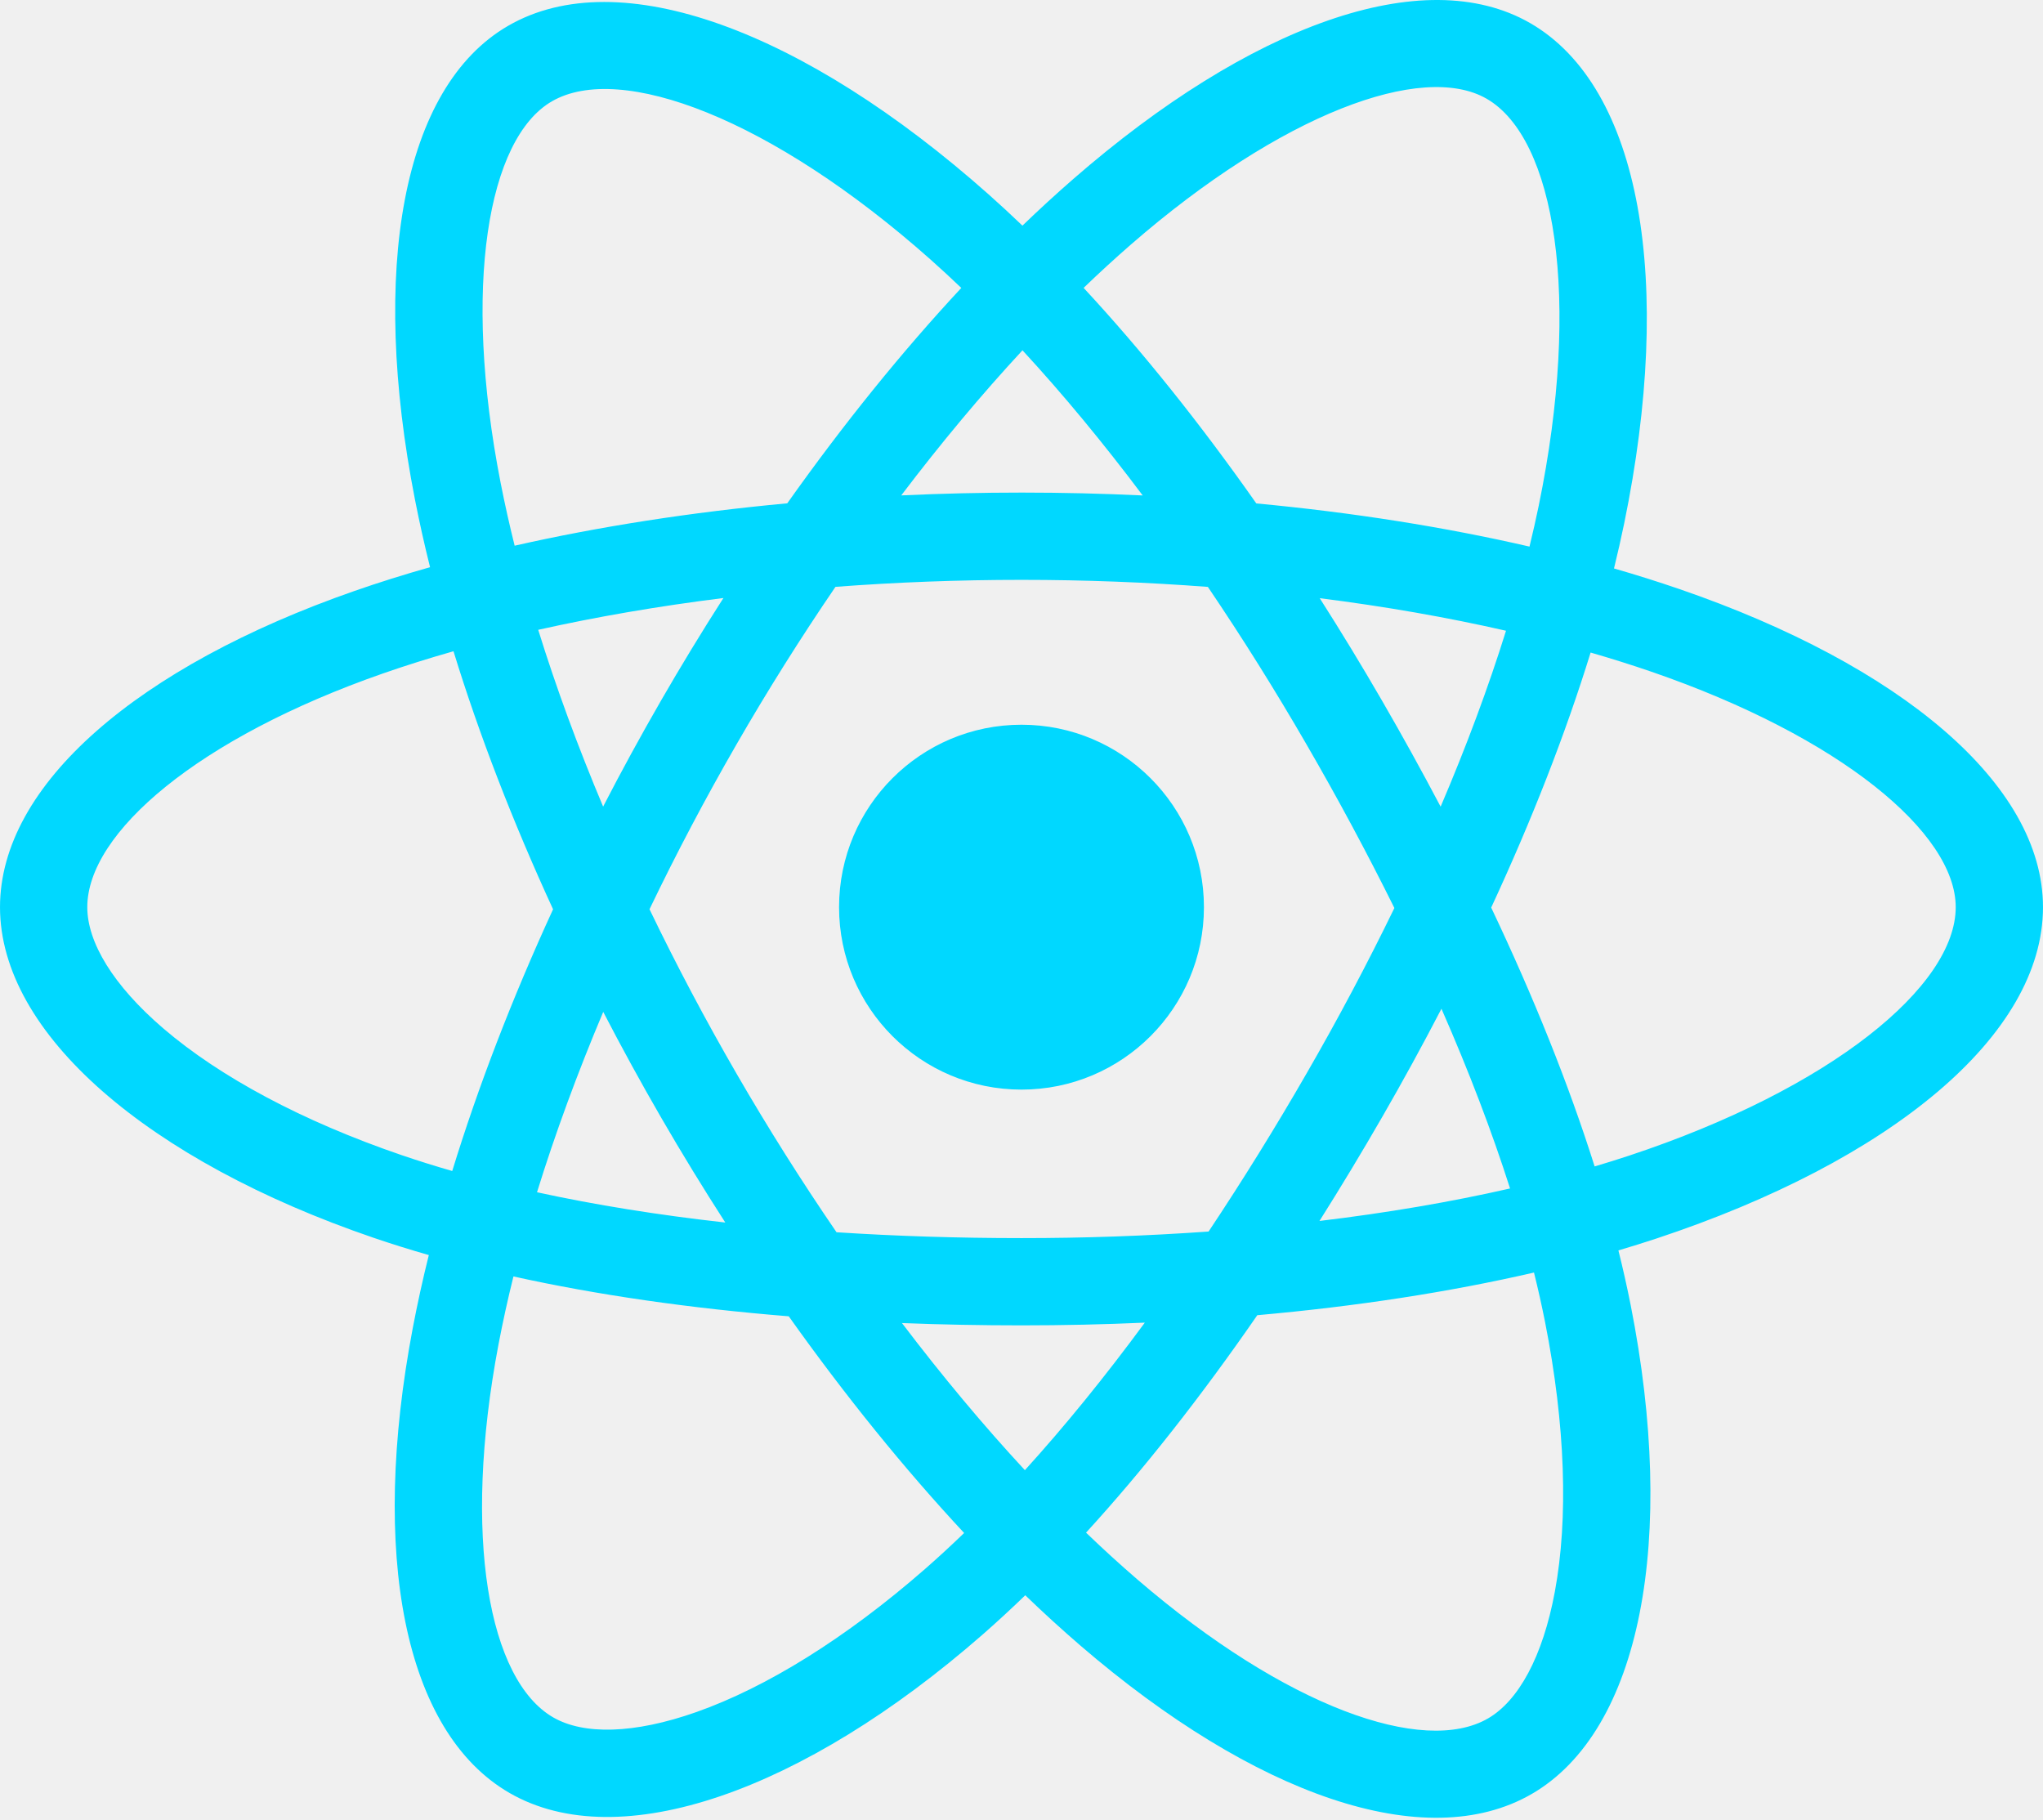
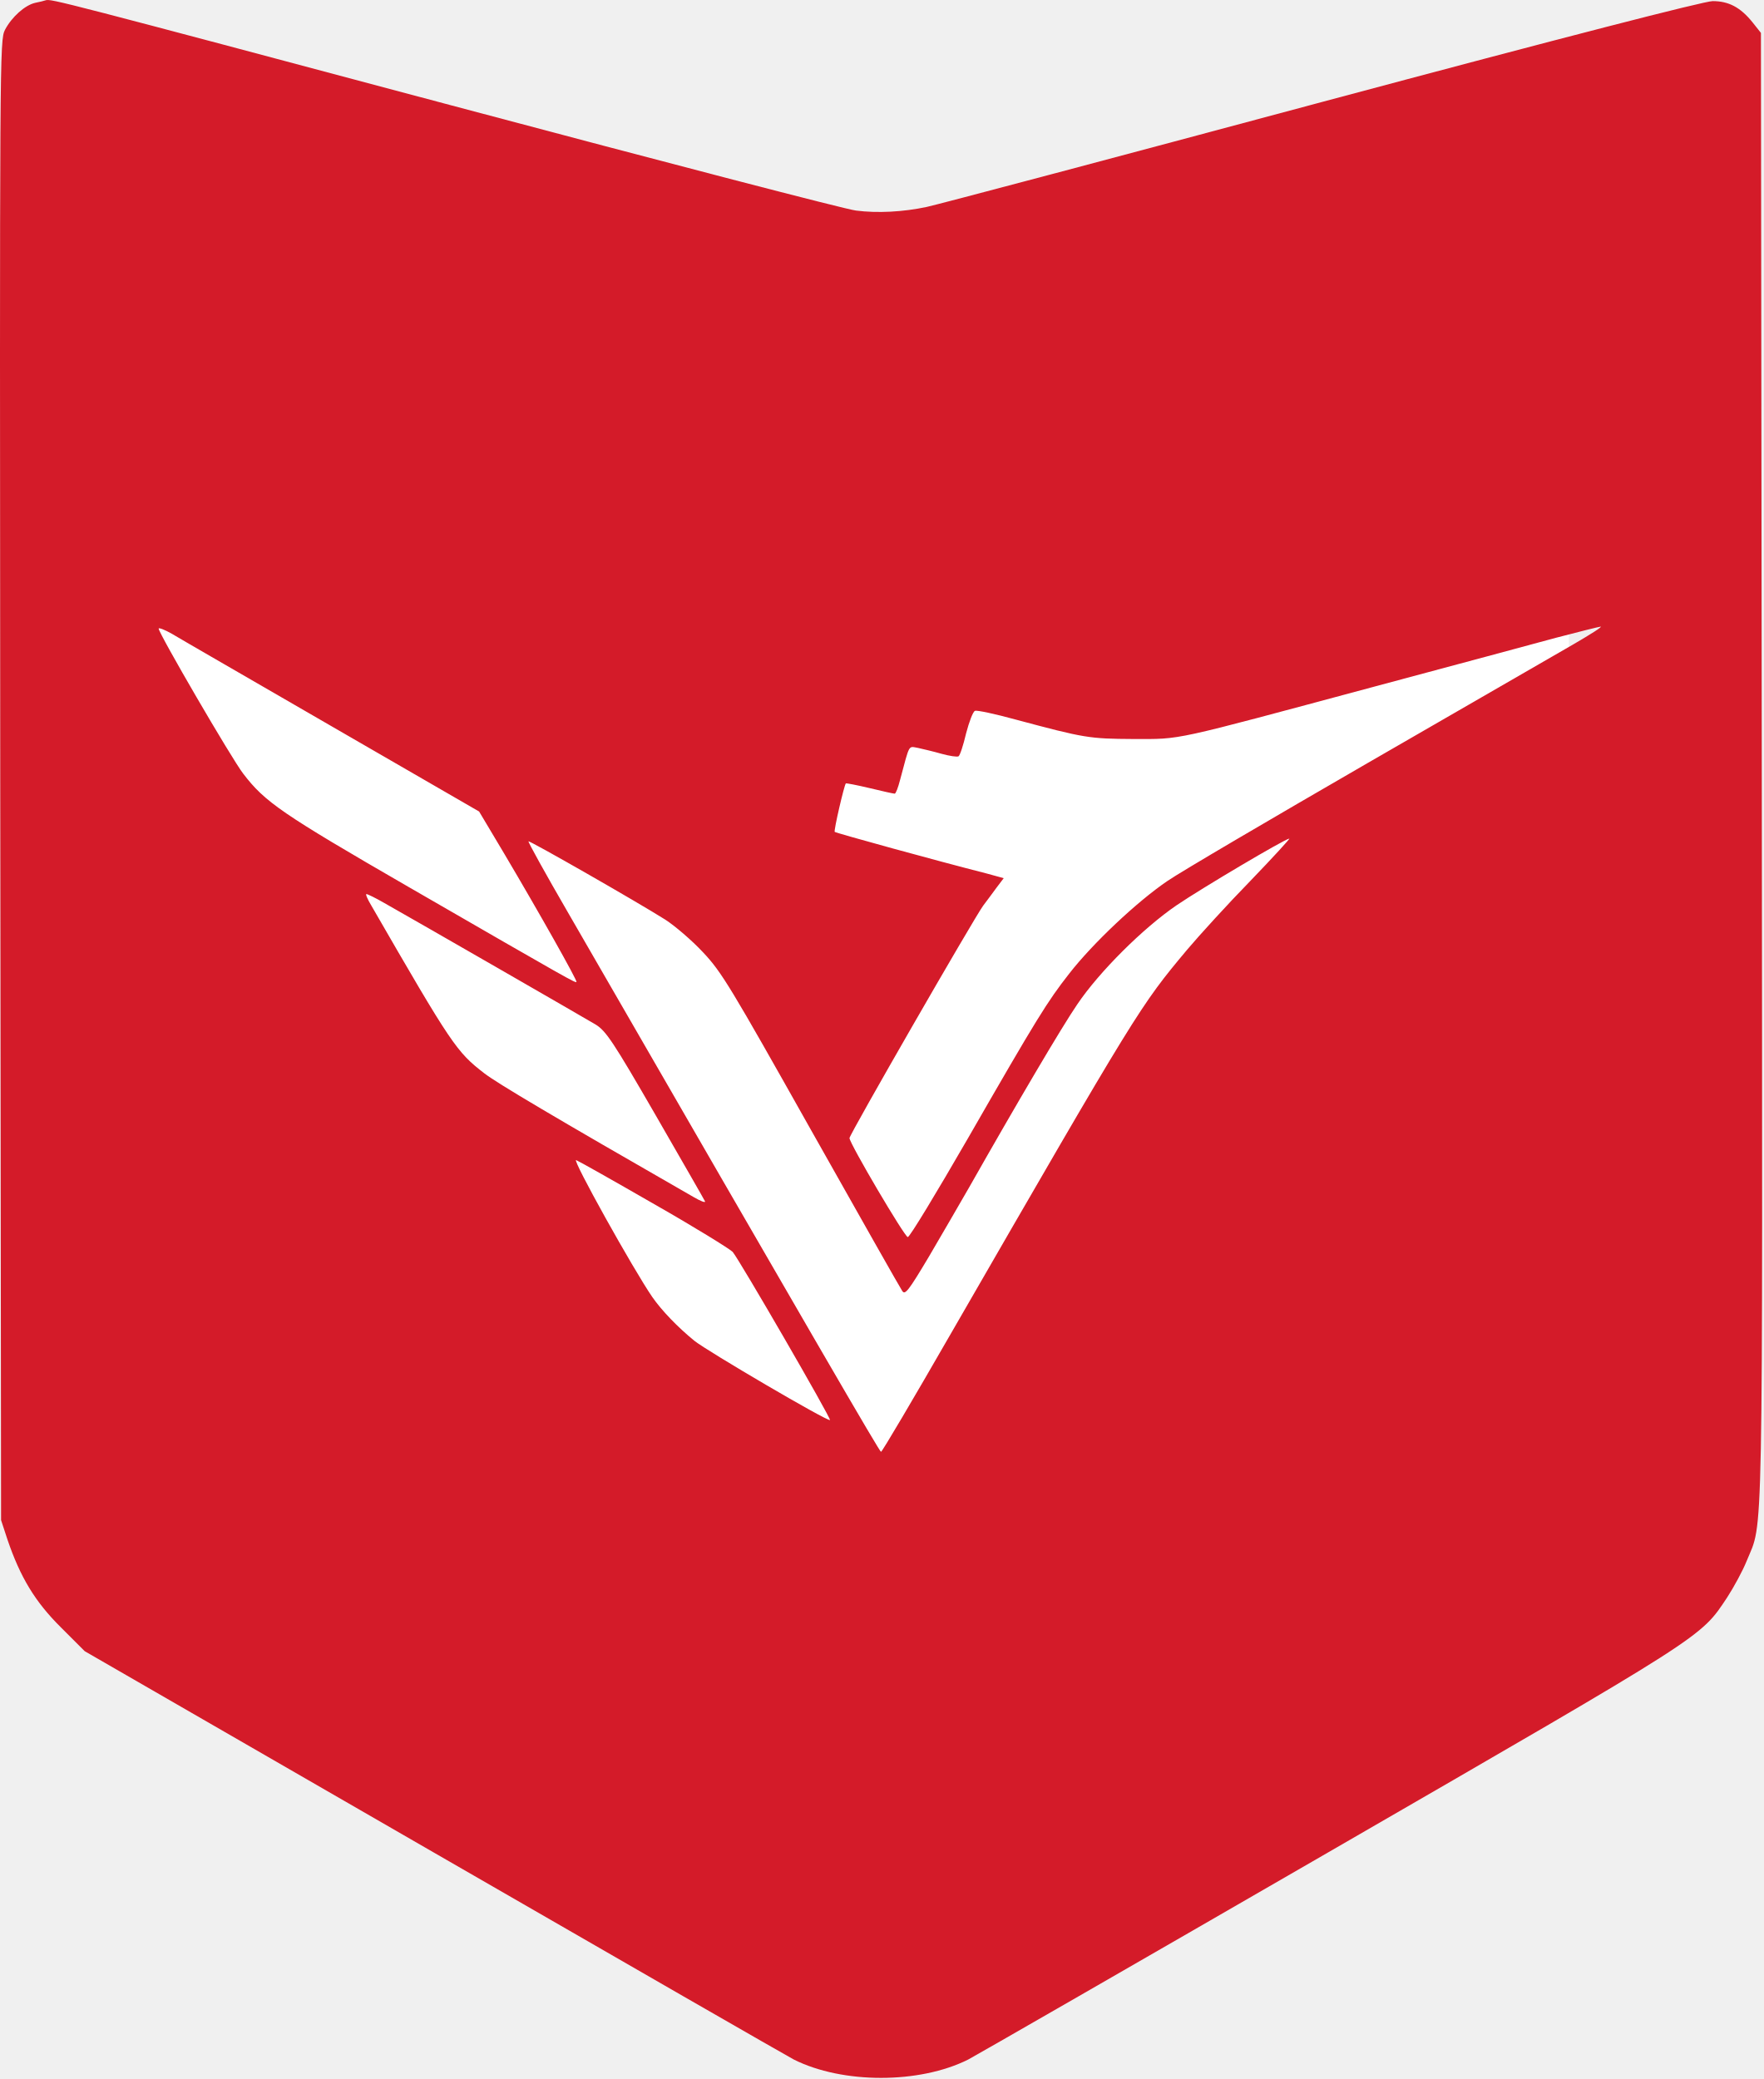
- <svg xmlns="http://www.w3.org/2000/svg" aria-hidden="true" role="img" class="iconify iconify--logos" width="35.93" height="32" preserveAspectRatio="xMidYMid meet" viewBox="0 0 256 228">
-   <path fill="#00D8FF" d="M210.483 73.824a171.49 171.49 0 0 0-8.24-2.597c.465-1.9.893-3.777 1.273-5.621c6.238-30.281 2.16-54.676-11.769-62.708c-13.355-7.7-35.196.329-57.254 19.526a171.23 171.23 0 0 0-6.375 5.848a155.866 155.866 0 0 0-4.241-3.917C100.759 3.829 77.587-4.822 63.673 3.233C50.33 10.957 46.379 33.89 51.995 62.588a170.974 170.974 0 0 0 1.892 8.48c-3.28.932-6.445 1.924-9.474 2.98C17.309 83.498 0 98.307 0 113.668c0 15.865 18.582 31.778 46.812 41.427a145.52 145.52 0 0 0 6.921 2.165a167.467 167.467 0 0 0-2.01 9.138c-5.354 28.2-1.173 50.591 12.134 58.266c13.744 7.926 36.812-.22 59.273-19.855a145.567 145.567 0 0 0 5.342-4.923a168.064 168.064 0 0 0 6.92 6.314c21.758 18.722 43.246 26.282 56.54 18.586c13.731-7.949 18.194-32.003 12.4-61.268a145.016 145.016 0 0 0-1.535-6.842c1.62-.48 3.21-.974 4.76-1.488c29.348-9.723 48.443-25.443 48.443-41.52c0-15.417-17.868-30.326-45.517-39.844Zm-6.365 70.984c-1.4.463-2.836.91-4.3 1.345c-3.24-10.257-7.612-21.163-12.963-32.432c5.106-11 9.31-21.767 12.459-31.957c2.619.758 5.16 1.557 7.61 2.4c23.69 8.156 38.14 20.213 38.14 29.504c0 9.896-15.606 22.743-40.946 31.14Zm-10.514 20.834c2.562 12.94 2.927 24.64 1.23 33.787c-1.524 8.219-4.59 13.698-8.382 15.893c-8.067 4.67-25.32-1.4-43.927-17.412a156.726 156.726 0 0 1-6.437-5.87c7.214-7.889 14.423-17.06 21.459-27.246c12.376-1.098 24.068-2.894 34.671-5.345a134.17 134.17 0 0 1 1.386 6.193ZM87.276 214.515c-7.882 2.783-14.16 2.863-17.955.675c-8.075-4.657-11.432-22.636-6.853-46.752a156.923 156.923 0 0 1 1.869-8.499c10.486 2.32 22.093 3.988 34.498 4.994c7.084 9.967 14.501 19.128 21.976 27.15a134.668 134.668 0 0 1-4.877 4.492c-9.933 8.682-19.886 14.842-28.658 17.94ZM50.35 144.747c-12.483-4.267-22.792-9.812-29.858-15.863c-6.35-5.437-9.555-10.836-9.555-15.216c0-9.322 13.897-21.212 37.076-29.293c2.813-.98 5.757-1.905 8.812-2.773c3.204 10.42 7.406 21.315 12.477 32.332c-5.137 11.18-9.399 22.249-12.634 32.792a134.718 134.718 0 0 1-6.318-1.979Zm12.378-84.26c-4.811-24.587-1.616-43.134 6.425-47.789c8.564-4.958 27.502 2.111 47.463 19.835a144.318 144.318 0 0 1 3.841 3.545c-7.438 7.987-14.787 17.08-21.808 26.988c-12.04 1.116-23.565 2.908-34.161 5.309a160.342 160.342 0 0 1-1.76-7.887Zm110.427 27.268a347.8 347.8 0 0 0-7.785-12.803c8.168 1.033 15.994 2.404 23.343 4.08c-2.206 7.072-4.956 14.465-8.193 22.045a381.151 381.151 0 0 0-7.365-13.322Zm-45.032-43.861c5.044 5.465 10.096 11.566 15.065 18.186a322.04 322.04 0 0 0-30.257-.006c4.974-6.559 10.069-12.652 15.192-18.18ZM82.802 87.83a323.167 323.167 0 0 0-7.227 13.238c-3.184-7.553-5.909-14.98-8.134-22.152c7.304-1.634 15.093-2.97 23.209-3.984a321.524 321.524 0 0 0-7.848 12.897Zm8.081 65.352c-8.385-.936-16.291-2.203-23.593-3.793c2.26-7.3 5.045-14.885 8.298-22.6a321.187 321.187 0 0 0 7.257 13.246c2.594 4.48 5.28 8.868 8.038 13.147Zm37.542 31.03c-5.184-5.592-10.354-11.779-15.403-18.433c4.902.192 9.899.29 14.978.29c5.218 0 10.376-.117 15.453-.343c-4.985 6.774-10.018 12.97-15.028 18.486Zm52.198-57.817c3.422 7.8 6.306 15.345 8.596 22.52c-7.422 1.694-15.436 3.058-23.88 4.071a382.417 382.417 0 0 0 7.859-13.026a347.403 347.403 0 0 0 7.425-13.565Zm-16.898 8.101a358.557 358.557 0 0 1-12.281 19.815a329.4 329.4 0 0 1-23.444.823c-7.967 0-15.716-.248-23.178-.732a310.202 310.202 0 0 1-12.513-19.846h.001a307.41 307.41 0 0 1-10.923-20.627a310.278 310.278 0 0 1 10.89-20.637l-.001.001a307.318 307.318 0 0 1 12.413-19.761c7.613-.576 15.42-.876 23.31-.876H128c7.926 0 15.743.303 23.354.883a329.357 329.357 0 0 1 12.335 19.695a358.489 358.489 0 0 1 11.036 20.54a329.472 329.472 0 0 1-11 20.722Zm22.56-122.124c8.572 4.944 11.906 24.881 6.52 51.026c-.344 1.668-.73 3.367-1.15 5.09c-10.622-2.452-22.155-4.275-34.23-5.408c-7.034-10.017-14.323-19.124-21.64-27.008a160.789 160.789 0 0 1 5.888-5.4c18.9-16.447 36.564-22.941 44.612-18.3ZM128 90.808c12.625 0 22.86 10.235 22.86 22.86s-10.235 22.86-22.86 22.86s-22.86-10.235-22.86-22.86s10.235-22.86 22.86-22.86Z" />
+ <svg xmlns="http://www.w3.org/2000/svg" width="843" height="994" viewBox="0 0 843 994" fill="none">
+   <rect x="43" y="144" width="707" height="617" fill="white" />
+   <path d="M21.848 0.134C21.181 0.401 18.915 0.934 16.915 1.334C11.981 2.401 5.581 8.134 2.381 14.267C-0.152 19.334 -0.152 23.601 0.115 373.067L0.515 726.801L3.581 736.134C9.715 754.134 16.781 765.867 29.181 778.134L40.515 789.467L207.181 885.601C298.915 938.534 376.381 983.067 379.448 984.667C402.781 996.401 439.581 996.401 462.915 984.667C465.981 983.067 543.448 938.534 635.048 885.601C816.381 780.801 812.781 783.201 825.715 763.734C828.915 758.801 833.181 750.934 835.048 746.267C843.048 726.534 842.648 750.001 842.248 366.534L841.848 15.734L837.715 10.534C831.981 3.467 826.381 0.534 818.781 0.534C814.781 0.534 748.381 17.601 631.848 48.801C532.515 75.467 447.581 98.001 443.048 98.934C431.848 101.334 419.448 102.001 409.181 100.667C404.381 100.134 317.448 77.467 215.848 50.401C28.915 0.534 24.248 -0.666 21.848 0.134ZM158.915 347.467L229.048 388.001L241.048 408.134C257.715 436.267 276.115 468.934 275.581 469.467C275.048 470.001 273.715 469.334 195.448 424.134C134.515 388.934 126.648 383.467 116.248 369.867C110.781 362.801 75.848 302.801 75.848 300.534C75.848 300.001 78.781 301.067 82.248 303.067C85.715 305.201 120.248 325.067 158.915 347.467ZM752.515 307.867C744.381 312.534 700.115 338.134 653.848 364.801C607.715 391.467 564.515 416.801 558.115 421.201C543.581 431.067 522.381 451.067 511.181 465.467C500.648 478.934 495.981 486.401 462.648 544.401C447.715 570.267 434.915 591.467 433.981 591.467C432.515 591.467 406.115 546.667 406.115 544.134C406.115 542.401 465.448 439.334 469.981 433.067C471.715 430.801 474.648 426.801 476.515 424.267L479.848 419.867L471.581 417.601C447.981 411.601 399.581 398.267 399.048 397.734C398.515 397.201 403.581 375.334 404.381 374.534C404.515 374.401 409.581 375.334 415.715 376.801C421.715 378.267 427.181 379.467 427.715 379.467C428.248 379.467 429.315 376.667 430.248 373.067C435.048 355.201 434.115 356.801 438.915 357.601C441.315 358.134 446.381 359.334 450.115 360.401C453.981 361.467 457.581 362.001 458.248 361.601C458.915 361.201 460.515 356.401 461.848 350.667C463.315 345.067 465.181 340.134 466.115 339.867C467.048 339.467 475.715 341.334 485.448 344.001C518.781 352.934 520.648 353.201 541.848 353.334C565.315 353.334 558.781 354.667 657.581 328.134C694.381 318.267 733.181 307.867 743.848 304.934C754.515 302.134 764.115 299.734 765.181 299.601C766.248 299.601 760.515 303.201 752.515 307.867ZM597.848 421.067C587.048 432.134 573.448 447.067 567.581 454.001C545.048 480.934 544.115 482.401 454.515 637.734C436.648 668.801 421.715 694.134 421.181 694.134C420.515 694.134 390.248 642.001 271.448 436.134C260.781 417.734 252.381 402.534 252.648 402.267C253.048 401.734 304.381 431.067 318.115 439.734C322.648 442.667 330.781 449.601 336.115 455.334C345.048 464.801 349.315 472.001 387.715 540.267C410.781 581.201 430.381 615.867 431.315 617.201C432.648 619.334 434.248 617.334 444.248 600.534C450.381 590.001 459.048 575.201 463.448 567.467C485.981 527.734 507.715 490.801 515.048 480.134C525.581 464.534 546.515 443.734 562.515 432.801C574.915 424.401 614.115 401.201 616.381 400.934C616.915 400.801 608.648 409.867 597.848 421.067ZM183.715 431.734C199.315 440.534 279.448 486.667 284.781 489.867C289.715 492.934 293.048 497.867 313.448 533.201C326.115 555.201 336.781 573.734 337.048 574.401C337.315 575.201 334.915 574.267 331.715 572.401C263.848 533.467 237.848 518.001 231.581 513.201C218.248 502.934 215.981 499.601 177.581 433.067C175.715 430.001 174.648 427.467 175.181 427.467C175.715 427.467 179.581 429.334 183.715 431.734ZM312.781 575.734C331.981 586.667 348.781 597.067 350.248 598.534C353.315 602.001 397.448 678.267 396.781 678.934C395.848 679.867 338.115 646.001 331.981 641.067C324.115 634.667 316.381 626.667 311.848 620.134C302.915 607.201 273.181 553.867 275.448 554.667C276.781 555.201 293.581 564.667 312.781 575.734Z" fill="#D41B29" />
</svg>
